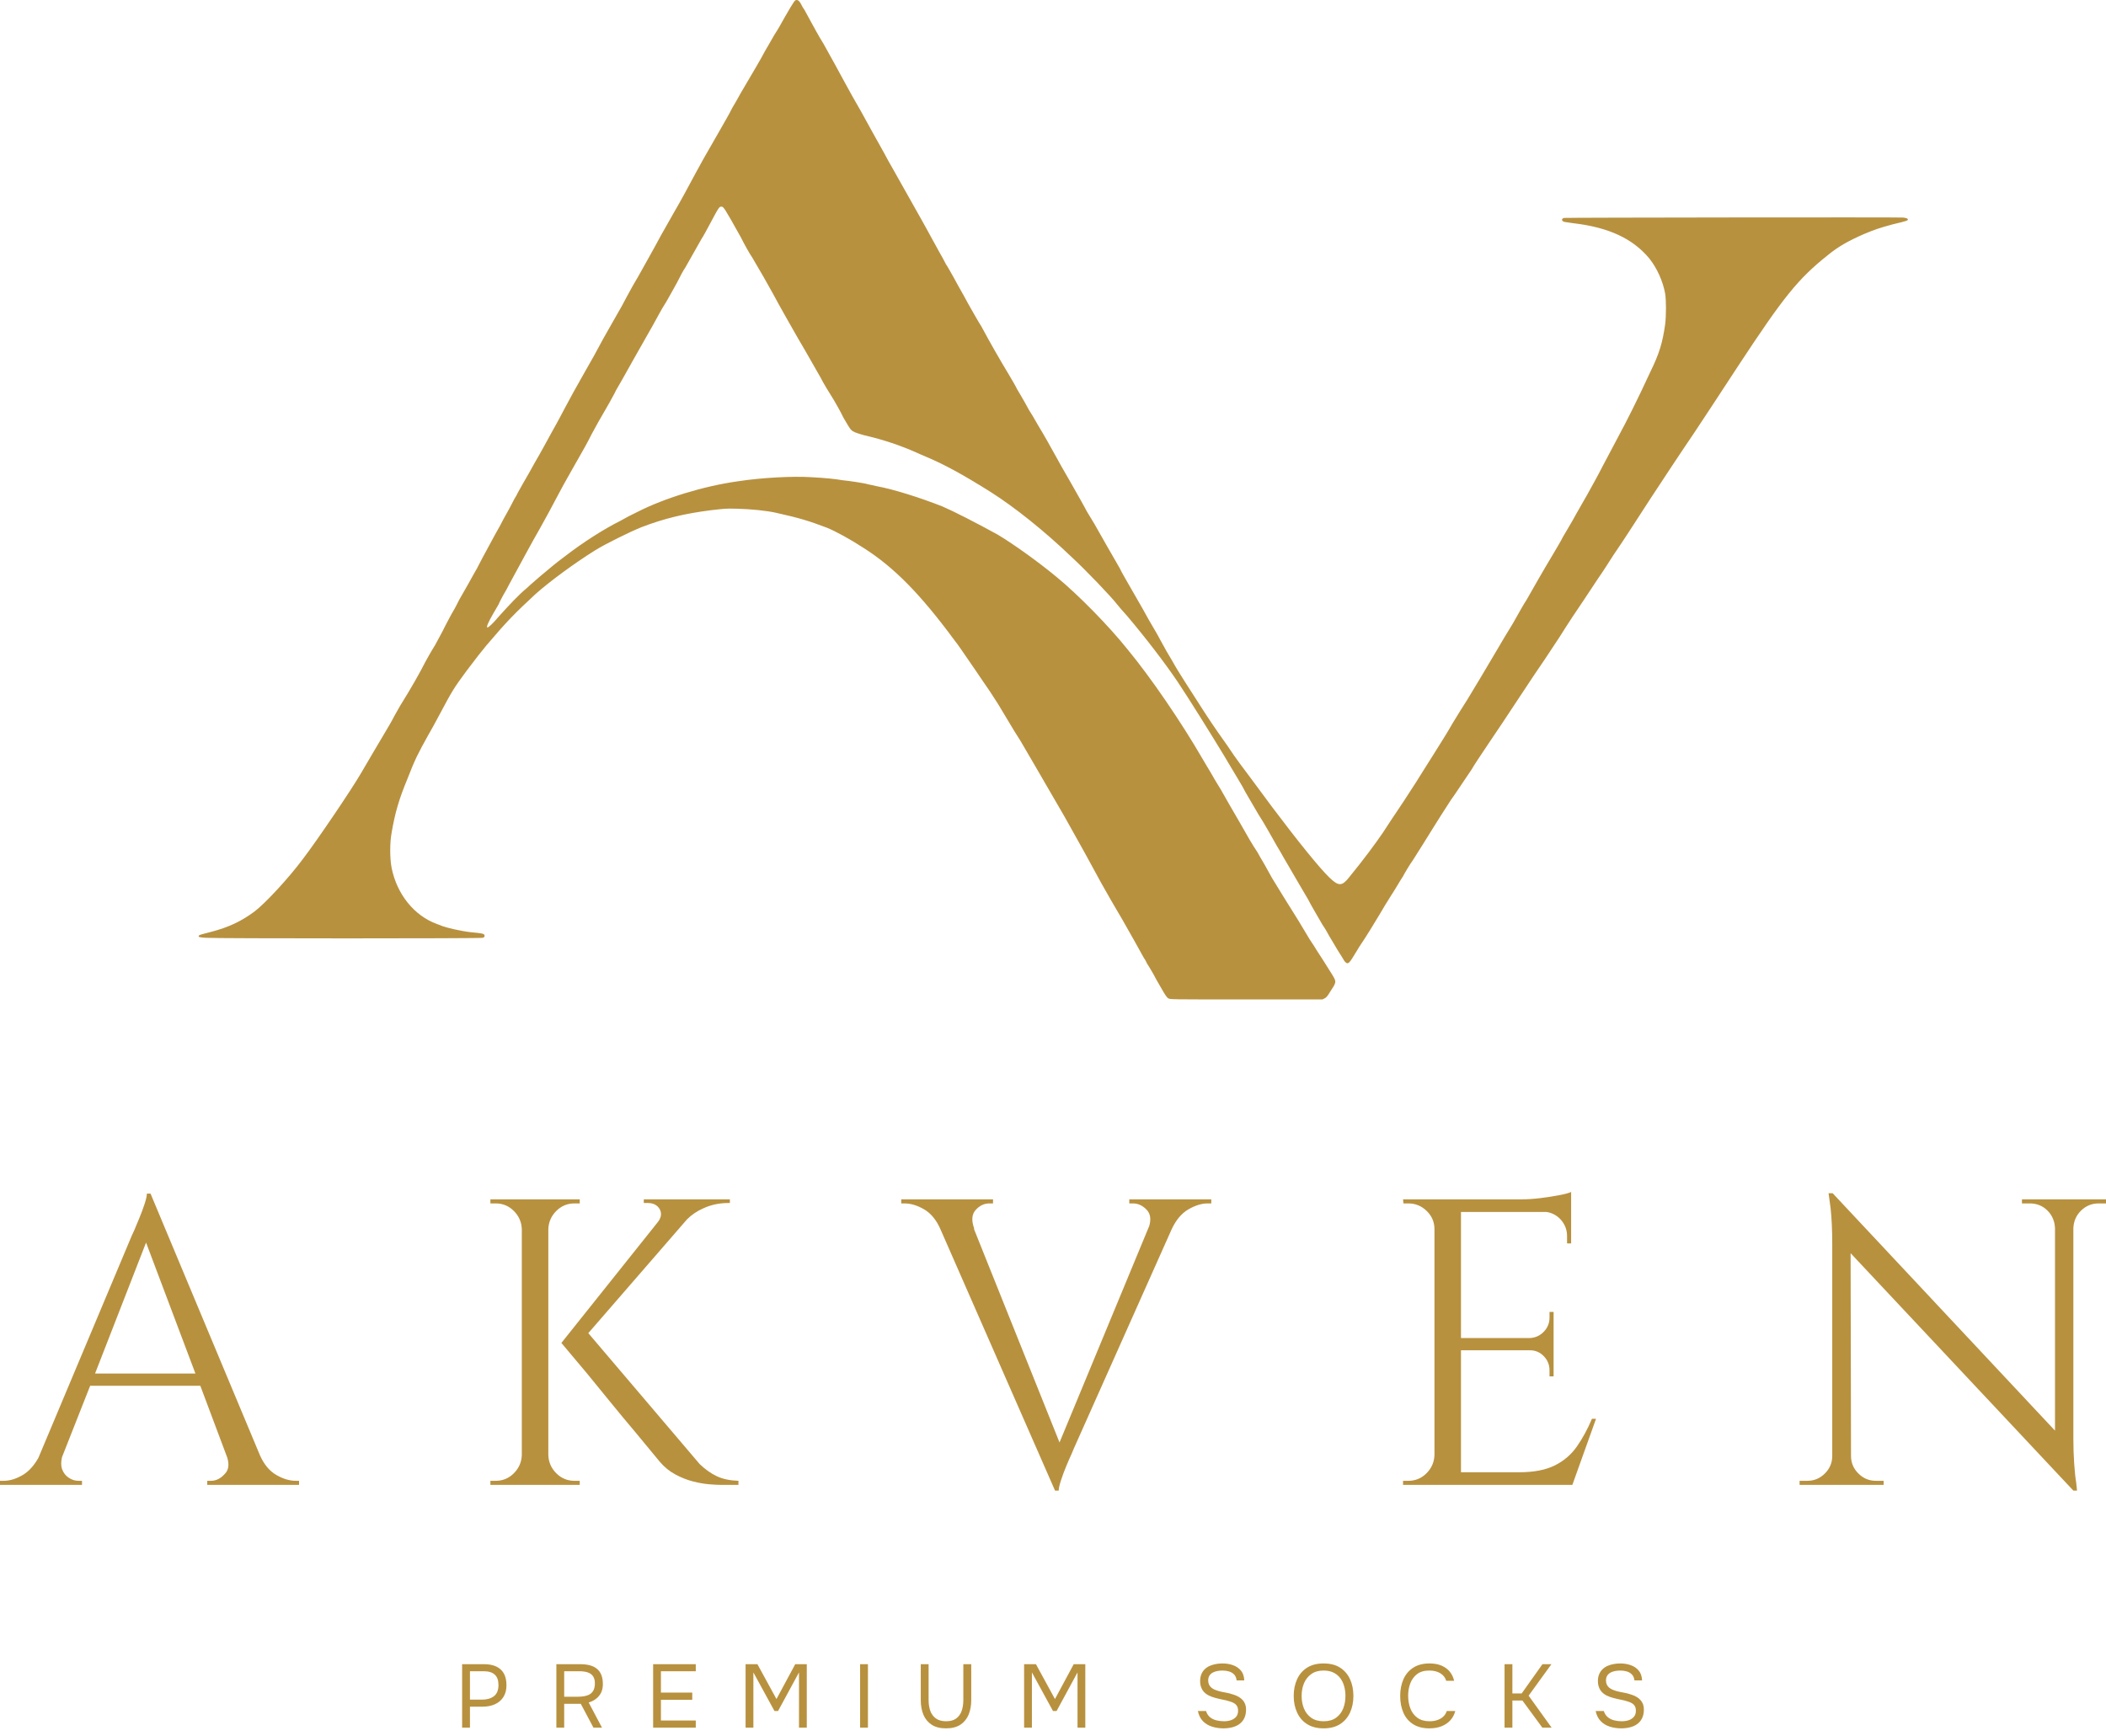
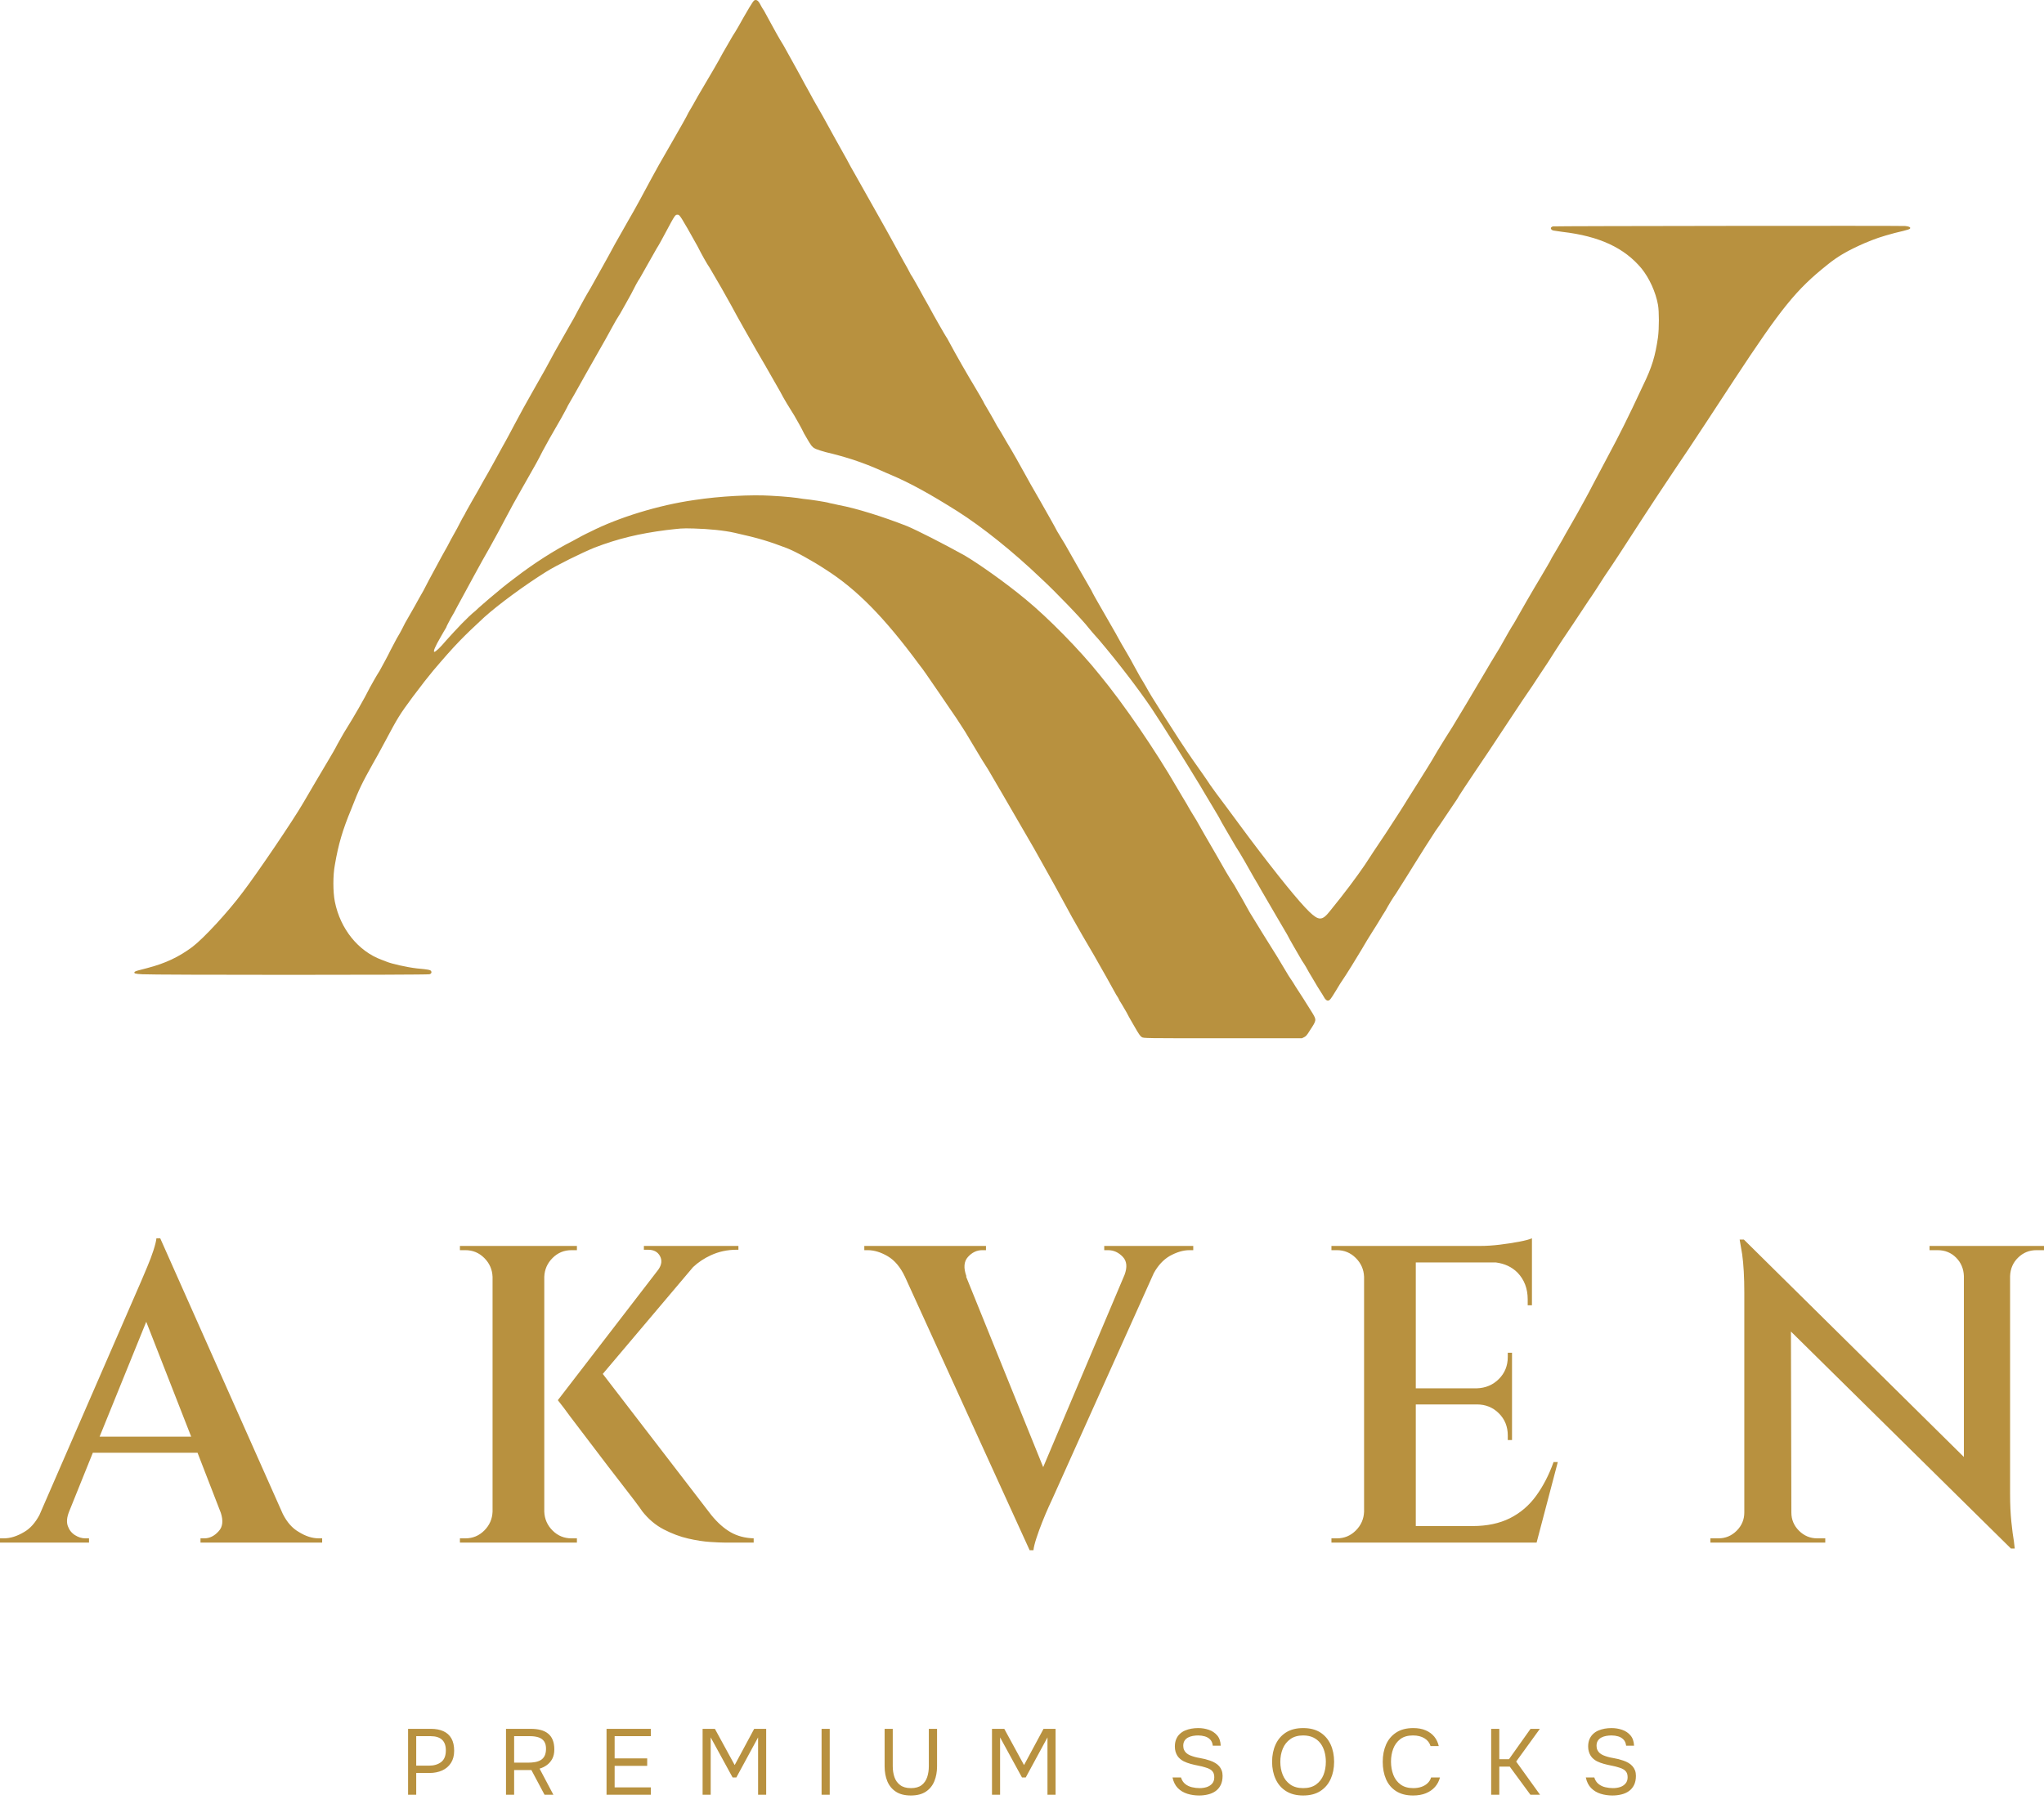
- <svg xmlns="http://www.w3.org/2000/svg" viewBox="0 0 516.2 425.5" role="img" aria-label="AKVEN">
-   <g transform="translate(48.56 0) scale(0.92105)">
+ <svg xmlns="http://www.w3.org/2000/svg" viewBox="0 0 482.2 425.5" role="img" aria-label="AKVEN">
+   <g transform="translate(31.56 0) scale(0.92105)">
    <path fill="#B8913F" fill-rule="evenodd" d="M258.2 265.7C257.8 265.5 257.4 264.9 256.2 262.8C255.8 262.1 254.9 260.6 254.3 259.4C253.6 258.2 252.8 256.8 252.5 256.4C252.3 255.9 251.9 255.2 251.6 254.8C251.3 254.3 250.2 252.3 249.1 250.3C246.3 245.3 245.7 244.3 243 239.7C240.5 235.3 239.9 234.3 238.2 231.1C234.9 225 233.2 222.1 230.6 217.4C222.8 204 221.3 201.3 218.8 197.1C218 195.9 216.6 193.6 215.6 191.9C214.6 190.2 213.4 188.2 212.9 187.4C212.4 186.6 211.4 185.1 210.7 184C209.9 182.9 208 180 206.4 177.7C202.6 172.2 202.6 172.1 201.2 170.3C192.2 158.1 185.2 151 177.2 145.9C173.7 143.6 169.5 141.3 167.2 140.4C162.7 138.7 160.2 137.9 153.9 136.5C151.3 135.9 147.2 135.5 143.5 135.4C140.1 135.3 140.1 135.4 136.4 135.8C129.4 136.7 124 138 118 140.3C114.8 141.6 108.3 144.8 105.6 146.5C100 150 93.5 154.8 89.8 158.1C84.3 163.2 82.3 165.2 76.7 171.8C75.3 173.5 74.1 175 71.4 178.6C68 183.2 67.6 183.9 64.4 189.9C63.3 192 61.8 194.7 61.1 195.9C58.6 200.4 57.7 202.1 55.7 207.3C53.5 212.6 52.4 216.3 51.5 221.6C51 224.2 51 228.5 51.5 231C52.9 238 57.5 243.7 63.5 245.9C64 246.1 64.6 246.3 64.8 246.4C66 246.9 69.9 247.8 72.5 248.1C75.8 248.4 75.8 248.5 76.1 248.7C76.4 249.1 76.2 249.5 75.7 249.6C75.1 249.8 4.9 249.8 2.2 249.6C0.3 249.5 0 249.4 0.2 249C0.4 248.8 1.1 248.6 3.5 248C8.1 246.8 11.5 245.2 15 242.6C17.9 240.4 24.1 233.7 27.9 228.6C31.5 223.9 40.8 210.2 43.4 205.7C45 203 48 197.8 50 194.5C50.6 193.5 51.6 191.8 52.2 190.6C52.9 189.4 53.8 187.7 54.4 186.8C56.4 183.6 59 179.1 60.5 176.1C61 175.2 62.1 173.2 63 171.8C63.8 170.3 65.1 168 65.7 166.7C66.4 165.4 67.3 163.6 67.8 162.8C68.3 162 69 160.6 69.5 159.6C70 158.7 71.1 156.8 71.9 155.4C72.7 154 73.7 152.1 74.2 151.3C74.9 149.9 75.8 148.2 78.9 142.5C79.3 141.7 80 140.6 80.3 140C80.6 139.4 81.7 137.3 82.8 135.4C83.8 133.4 84.7 131.8 84.8 131.7C84.8 131.6 85.6 130.2 86.5 128.6C87.5 126.9 88.8 124.6 89.5 123.3C90.2 122.1 91.4 120 92.1 118.7C94.1 115 95.2 113.1 95.3 112.9C95.3 112.9 96.4 110.9 97.6 108.6C98.8 106.3 100.8 102.7 102 100.6C103.2 98.5 104.7 95.8 105.4 94.6C107.1 91.4 108.2 89.4 111.7 83.3C112.3 82.3 113.3 80.5 113.9 79.3C114.6 78 115.9 75.6 117 73.8C119.6 69.1 120.9 66.9 123.2 62.6C124.3 60.6 125.9 57.9 126.6 56.6C128.2 53.9 130.9 48.9 132.6 45.7C134 43.1 134.4 42.4 138.2 35.8C139.8 33 141.6 29.9 142.1 28.8C142.7 27.8 143.8 25.9 144.5 24.6C148.1 18.5 149.7 15.8 150.8 13.7C151.5 12.5 152.7 10.4 153.4 9.2C154.2 8 155.4 5.9 156.1 4.6C158.7 0.1 158.8 0 159.3 0C159.7 0 160 0.3 160.4 1C160.5 1.2 160.9 2 161.4 2.7C161.8 3.4 162.6 4.9 163.2 6C163.8 7.1 165.2 9.7 166.4 11.6C168.5 15.4 170.7 19.3 171.9 21.6C172.3 22.3 173.3 24.1 174.1 25.6C174.9 27 176 28.9 176.5 29.8C177.6 31.8 181 38 182.6 40.8C183.3 42.1 184.2 43.8 184.7 44.6C186.2 47.2 187.7 50 190.5 54.9C192.4 58.3 193.1 59.5 193.8 60.8C194.6 62.3 196.1 65 197.2 67C197.8 68 198.6 69.5 199 70.3C199.5 71 200.4 72.7 201.1 73.9C201.8 75.2 202.9 77.2 203.6 78.4C204.3 79.7 205.4 81.7 206.1 82.9C206.8 84.1 207.8 85.9 208.4 86.8C210.8 91.3 213.7 96.3 215.4 99.1C216.4 100.8 217.6 102.8 217.9 103.5C218.3 104.2 219.1 105.5 219.6 106.4C220.1 107.3 220.8 108.5 221.1 109.1C221.5 109.7 222.6 111.5 223.6 113.3C225.3 116.1 226.8 118.8 228.4 121.7C228.7 122.3 230.4 125.3 232.2 128.4C233.9 131.4 235.9 134.9 236.5 136.1C237.2 137.2 238.1 138.8 238.5 139.4C239.4 141 244 149.1 245.3 151.3C245.7 152.2 246.6 153.7 247.1 154.6C247.6 155.5 248.8 157.6 249.8 159.3C250.8 161 252.2 163.5 252.9 164.8C254.4 167.4 255.1 168.5 256.1 170.4C256.5 171.1 257.2 172.4 257.7 173.3C258.2 174.1 258.9 175.3 259.3 176C260 177.3 261.4 179.6 262.7 181.6C266.7 187.9 269.3 191.9 271.4 194.9C273.1 197.3 274.8 199.7 275.7 201.1C276.1 201.7 278 204.3 279.9 206.8C281.8 209.4 284.5 213 285.9 214.9C292.9 224.2 298.5 231.1 301.1 233.6C303.5 235.9 304.4 235.9 306.3 233.5C310.3 228.6 313.1 224.8 315.3 221.6C316 220.5 318.5 216.7 320.8 213.3C323.1 209.8 325.6 205.9 326.3 204.7C327.1 203.5 328.1 201.8 328.7 200.9C330.8 197.5 331.9 195.9 333.9 192.4C335.1 190.4 336.8 187.7 337.7 186.3C339.1 184 342.9 177.7 346 172.4C346.5 171.5 348.3 168.5 349.9 165.9C351.4 163.2 353 160.4 353.5 159.7C354.9 157.2 358.4 151.1 360.4 147.8C361.5 145.9 362.8 143.8 363.2 142.9C363.7 142.1 364.9 140 365.9 138.3C366.8 136.6 368.6 133.6 369.7 131.6C370.8 129.6 372.6 126.4 373.6 124.4C375.4 121 375.7 120.4 378.1 115.9C380.1 112.2 382.8 106.9 386.5 98.9C388.9 94 389.7 91.2 390.4 86.4C390.7 84.1 390.7 79.8 390.4 78.1C389.8 74.8 388.2 71.3 386.2 68.8C381.8 63.5 375.4 60.5 365.9 59.4C364.7 59.2 363.6 59.1 363.4 59C362.8 58.7 362.8 58.2 363.5 58C363.9 57.9 452.2 57.8 453.7 57.9C454.7 58 455 58.2 455 58.4C455 58.7 454.8 58.8 451 59.7C447.3 60.7 446.2 61.1 443.3 62.3C439.2 64.1 436.5 65.6 433.7 67.9C425.8 74.2 422 78.9 409.9 97.3C405.6 103.9 400 112.4 398.2 115.1C397.8 115.7 396.6 117.5 395.5 119.1C394.4 120.7 393 122.9 392.3 123.9C390.6 126.4 382.7 138.5 380.6 141.8C379.7 143.2 377.9 145.9 376.6 147.8C375.4 149.7 373.6 152.5 372.6 153.9C369.5 158.6 367.3 161.9 365.8 164.1C365 165.3 363.4 167.8 362.2 169.7C361 171.5 359.2 174.2 358.3 175.6C357.3 177 354.3 181.5 351.6 185.6C348.9 189.7 345.2 195.3 343.4 197.9C341.6 200.6 339.5 203.7 338.9 204.8C338.2 205.8 336.9 207.8 336 209.1C335.1 210.5 333.9 212.2 333.4 212.9C332 215 329.5 219 328 221.4C326.7 223.5 325.9 224.8 323.3 228.9C322.5 230 321.3 232 320.6 233.3C319.8 234.5 318.5 236.8 317.5 238.3C316.6 239.7 315.2 242 314.4 243.4C312.7 246.2 311.1 248.9 309 252C308.3 253.2 307.4 254.6 307.1 255.1C306.4 256.2 306.1 256.5 305.6 256.3C305.4 256.2 305.1 255.9 305 255.7C304.9 255.5 304.1 254.2 303.2 252.8C302.4 251.4 301.4 249.8 301 249.1C300.7 248.5 299.9 247.1 299.2 246.1C297.7 243.5 296.1 240.8 295.4 239.4C294.3 237.6 291.1 232 288.8 228.1C288.3 227.2 287.5 225.8 287 225C285.6 222.5 283.4 218.6 282.2 216.8C280.2 213.3 278.8 211.1 277.9 209.3C276.8 207.4 275.8 205.8 274.8 204.1C274.4 203.4 273.7 202.3 273.2 201.4C269.5 195.3 263.9 186.3 260.7 181.5C257.4 176.6 252.2 169.8 247.2 163.9C246.1 162.7 245 161.4 244.6 160.9C243.1 158.9 236 151.5 232.4 148.2C225.2 141.3 217.3 135 211 131C204 126.6 199 123.8 193.8 121.6C193 121.3 192 120.8 191.5 120.6C186.8 118.5 182.6 117.1 177.1 115.8C175 115.2 174.2 114.9 173.8 114.4C173.5 114.2 172.6 112.7 171.7 111.1C170.9 109.4 169.7 107.4 169.2 106.5C168 104.6 166.4 102 165.6 100.4C162.3 94.6 160.4 91.3 159.5 89.8C157.8 86.8 154.8 81.6 153 78.2C151.3 75.1 149.8 72.5 147.5 68.6C146.8 67.6 145.4 65.1 144.4 63.1C140 55.2 139.8 55 139.3 55C138.7 55 138.7 54.9 136.2 59.6C135.5 60.9 134.5 62.8 133.9 63.7C132 67.1 130.2 70.2 129.6 71.3C129.2 71.8 128.2 73.7 127.4 75.3C126.5 77 125.2 79.2 124.6 80.3C123.9 81.4 123 82.9 122.6 83.7C121.7 85.4 121.3 86.1 115.9 95.6C113.5 99.9 111.7 103.1 111.2 103.9C111 104.4 110.2 105.8 109.5 107.1C106.6 112.1 106 113.2 104.7 115.6C103.5 118 102.7 119.4 100.7 122.9C100.2 123.7 98.7 126.5 97.2 129.1C95.8 131.8 94 135 93.3 136.4C92.6 137.7 91.6 139.5 91.1 140.4C90.3 141.8 88.2 145.5 87.2 147.4C86.7 148.3 84.1 153.1 82.8 155.5C82.4 156.3 81.7 157.6 81.2 158.4C80.8 159.2 80.2 160.2 80 160.8C79.7 161.3 79.1 162.3 78.6 163.2C77.2 165.6 76.6 167 77 167C77.3 167 78.5 165.9 80 164.1C82.7 161.1 85.5 158.1 87.5 156.5C88.4 155.6 90 154.3 91 153.4C94.1 150.8 94.9 150.1 97.7 148C102.5 144.3 108 140.8 112.4 138.6C113.6 137.9 115.7 136.8 117 136.2C124.1 132.6 134.4 129.4 143.6 128.1C150.1 127.1 158.3 126.7 163.1 127C167 127.2 169.7 127.5 171.4 127.8C172.3 127.9 174.1 128.1 175.2 128.3C176.4 128.5 177.7 128.7 178.3 128.9C178.8 129 179.8 129.2 180.6 129.4C185 130.2 192 132.4 198.1 134.8C200.9 136 207.2 139.2 212.8 142.3C216.5 144.5 223.2 149.2 228.5 153.6C234.1 158.2 242.3 166.5 247.4 172.9C253.6 180.4 261.7 192.3 267.2 201.8C267.8 202.8 268.9 204.7 269.7 206C270.4 207.3 271.6 209.2 272.2 210.2C272.8 211.2 273.7 212.9 274.3 213.9C274.9 214.9 276.2 217.2 277.2 218.9C279 222.1 280.6 224.9 281.9 226.8C282.2 227.4 283.1 228.9 283.8 230.1C284.5 231.4 285.4 233 285.8 233.7C287 235.7 290.9 242 292.8 245C293.7 246.5 295.1 248.8 295.8 250C296.6 251.2 297.4 252.4 297.6 252.8C298.2 253.7 300.9 257.9 301.8 259.4C303 261.4 303 261.3 301.1 264.2C300.5 265.2 300.2 265.5 299.8 265.7L299.2 266L278.9 266C258.8 266 258.6 266 258.2 265.7Z" />
  </g>
-   <path transform="translate(1 364)" fill="#B8913F" d="M35-71.40L35.90-71.40L62.70-7.30Q64.20-3.90 66.70-2.45Q69.20-1 71.50-1L72.30-1L72.30 0L49.80 0L49.80-1L50.70-1Q52.60-1 54.10-2.70Q55.50-4.10 54.70-6.70L48.10-24.30L21.10-24.30L14.20-6.80Q13.80-5.10 14.20-3.90Q14.70-2.50 15.85-1.75Q17-1 18.20-1L19.10-1L19.10 0L-1 0L-1-1L-0.10-1Q2.20-1 4.70-2.50Q6.80-3.80 8.40-6.60L31.30-61.10L31.90-62.40Q32.40-63.60 33.15-65.40Q33.90-67.20 34.45-68.90Q35-70.60 35-71.40M34.80-59.40L22.30-27.30L46.90-27.30L34.80-59.40M156.80-70L177.90-70L177.90-69.10L177.50-69.10Q174.20-69.10 171.40-67.80Q169.10-66.80 167.40-65.10L143.20-37.20L170.50-5.10Q172.60-3.10 174.75-2.10Q176.90-1.10 180-1L180 0L175.70 0Q174.70 0 172.85-0.15Q171-0.30 168.85-0.85Q166.70-1.40 164.55-2.55Q162.40-3.70 160.70-5.70L154.50-13.20Q151.70-16.50 148.65-20.25Q145.60-24 142.90-27.30L136.60-34.80L160.30-64.50Q161.50-66.10 160.70-67.60Q159.80-69.10 157.80-69.10L156.80-69.10L156.80-70M126.90-7.30L126.90-62.70Q126.80-65.30 124.95-67.15Q123.10-69 120.50-69L119.20-69L119.20-70L141.10-70L141.10-69L139.80-69Q137.20-69 135.35-67.15Q133.50-65.30 133.40-62.70L133.40-7.30Q133.50-4.70 135.35-2.85Q137.20-1 139.80-1L141.10-1L141.10 0L119.20 0L119.20-1L120.50-1Q123.10-1 124.95-2.85Q126.80-4.70 126.90-7.30M258.50 1.40L257.60 1.40L229.50-62.70Q228-66.10 225.50-67.55Q223-69 220.70-69L219.90-69L219.90-70L242.40-70L242.40-69L241.50-69Q239.60-69 238.15-67.40Q236.70-65.80 237.80-62.80L237.70-62.80L258.70-10.40L280.70-63.50Q281.40-66 280.10-67.40Q278.60-69 276.70-69L275.80-69L275.80-70L295.90-70L295.90-69L295-69Q292.80-69 290.30-67.55Q287.80-66.10 286.20-62.70L262.20-8.90L261.70-7.70Q261.10-6.40 260.35-4.60Q259.60-2.80 259.05-1.10Q258.50 0.60 258.50 1.40M389.20-16.20L390.20-16.20L384.40 0L342.90 0L342.90-1L344.20-1Q346.80-1 348.65-2.85Q350.50-4.70 350.60-7.30L350.60-62.70Q350.60-65.30 348.70-67.15Q346.80-69 344.20-69L343-69L342.90-70L371.90-70Q374.10-70 376.55-70.30Q379-70.60 381.10-71Q383.20-71.40 384.10-71.80L384.10-59.20L383.10-59.20L383.10-61Q383.10-63.40 381.40-65.20Q380-66.60 378.10-66.90L357.10-66.90L357.10-36L374-36Q376-36.10 377.40-37.55Q378.80-39 378.80-41L378.80-42.40L379.80-42.40L379.80-26.60L378.80-26.60L378.80-28.10Q378.80-30.10 377.40-31.55Q376-33 374-33L357.10-33L357.10-3.10L371.40-3.10Q376.70-3.10 380.05-4.75Q383.40-6.40 385.50-9.40Q387.60-12.40 389.20-16.20M447.20-71.50L448.20-71.50L502.70-13.30L502.70-62.90Q502.60-65.50 500.85-67.25Q499.10-69 496.50-69L494.60-69L494.60-70L515.20-70L515.20-69L513.40-69Q510.90-69 509.10-67.25Q507.30-65.50 507.20-62.90L507.20-11.40Q507.20-8.20 507.40-5.25Q507.60-2.30 507.90-0.50L508.10 1.40L507.20 1.40L452.60-56.80L452.70-7.10Q452.70-4.60 454.50-2.80Q456.30-1 458.80-1L460.70-1L460.70 0L440.10 0L440.10-1L442-1Q444.50-1 446.30-2.80Q448.10-4.60 448.10-7.10L448.10-59Q448.10-64.10 447.70-67.80" />
-   <path transform="translate(111.36 423.5)" fill="#B8913F" d="M3.83 0L1.91 0L1.91-15.55L7.30-15.55Q9.02-15.55 10.25-14.99Q11.48-14.43 12.13-13.29Q12.78-12.14 12.78-10.38Q12.78-8.67 12.02-7.49Q11.26-6.31 9.94-5.72Q8.62-5.13 6.91-5.13L3.83-5.13L3.83 0M3.83-13.82L3.83-6.86L6.82-6.86Q8.60-6.86 9.71-7.71Q10.82-8.56 10.82-10.47Q10.82-12.14 9.92-12.98Q9.02-13.82 7.22-13.82L3.83-13.82M26.93 0L25.01 0L25.01-15.55L30.84-15.55Q32.14-15.55 33.16-15.29Q34.19-15.03 34.91-14.45Q35.64-13.88 36.02-12.95Q36.41-12.01 36.41-10.69Q36.41-9.39 35.93-8.48Q35.44-7.57 34.65-7Q33.86-6.42 32.93-6.16L36.19 0L34.10 0L31-5.83L26.93-5.83L26.93 0M26.93-13.82L26.93-7.57L30.23-7.57Q31.09-7.57 31.84-7.70Q32.60-7.83 33.19-8.17Q33.77-8.51 34.10-9.14Q34.43-9.77 34.45-10.76Q34.47-11.88 34.03-12.55Q33.59-13.22 32.74-13.52Q31.88-13.82 30.65-13.82L26.93-13.82M59.18 0L48.73 0L48.73-15.55L59.18-15.55L59.18-13.82L50.64-13.82L50.64-8.58L58.32-8.58L58.32-6.82L50.64-6.82L50.64-1.74L59.18-1.74L59.18 0M73.30 0L71.39 0L71.39-15.55L74.29-15.55L78.96-7L83.56-15.55L86.39-15.55L86.39 0L84.48 0L84.48-13.53L79.35-4.07L78.47-4.07L73.30-13.53L73.30 0M101.38 0L99.46 0L99.46-15.55L101.38-15.55L101.38 0M120.52 0.18Q118.34 0.18 116.97-0.73Q115.61-1.63 114.97-3.18Q114.33-4.73 114.33-6.71L114.33-15.55L116.25-15.55L116.25-6.73Q116.25-5.32 116.65-4.15Q117.06-2.97 118.01-2.27Q118.95-1.56 120.54-1.56Q122.14-1.56 123.06-2.27Q123.97-2.97 124.37-4.15Q124.76-5.32 124.76-6.73L124.76-15.55L126.70-15.55L126.70-6.71Q126.70-4.75 126.06-3.19Q125.42-1.63 124.06-0.73Q122.69 0.18 120.52 0.18M141.57 0L139.66 0L139.66-15.55L142.56-15.55L147.22-7L151.82-15.55L154.66-15.55L154.66 0L152.75 0L152.75-13.53L147.62-4.07L146.74-4.07L141.57-13.53L141.57 0M188.52 0.18Q187.04 0.18 185.74-0.23Q184.43-0.64 183.50-1.57Q182.58-2.51 182.25-4.07L184.25-4.07Q184.56-3.08 185.25-2.53Q185.94-1.98 186.85-1.77Q187.75-1.56 188.65-1.56Q189.55-1.56 190.33-1.81Q191.11-2.07 191.61-2.64Q192.10-3.21 192.10-4.11Q192.10-4.82 191.85-5.26Q191.60-5.70 191.15-5.97Q190.70-6.25 190.08-6.42Q189.27-6.69 188.34-6.86Q187.42-7.04 186.53-7.28Q185.64-7.52 184.87-7.90Q184.45-8.12 184.06-8.44Q183.68-8.76 183.40-9.18Q183.13-9.61 182.96-10.16Q182.80-10.71 182.80-11.37Q182.80-12.36 183.11-13.09Q183.41-13.82 183.94-14.32Q184.47-14.83 185.17-15.14Q185.88-15.44 186.68-15.59Q187.48-15.73 188.30-15.73Q189.64-15.73 190.82-15.32Q191.99-14.92 192.78-14.01Q193.56-13.11 193.62-11.57L191.75-11.57Q191.64-12.50 191.14-13.02Q190.63-13.55 189.88-13.77Q189.13-13.99 188.30-13.99Q187.68-13.99 187.06-13.88Q186.43-13.77 185.91-13.50Q185.39-13.22 185.09-12.75Q184.78-12.28 184.78-11.55Q184.78-10.98 184.99-10.54Q185.20-10.10 185.56-9.80Q185.92-9.50 186.36-9.31Q187.42-8.87 188.71-8.66Q189.99-8.45 191.11-8.05Q191.77-7.83 192.32-7.50Q192.87-7.17 193.26-6.73Q193.64-6.29 193.85-5.73Q194.06-5.17 194.06-4.47Q194.06-3.19 193.62-2.30Q193.18-1.41 192.41-0.86Q191.64-0.31 190.64-0.07Q189.64 0.18 188.52 0.18M213.07 0.18Q210.65 0.18 209.02-0.86Q207.39-1.89 206.57-3.70Q205.74-5.50 205.74-7.77Q205.74-10.05 206.57-11.86Q207.39-13.66 209.02-14.70Q210.65-15.73 213.07-15.73Q215.49-15.73 217.11-14.70Q218.72-13.66 219.55-11.86Q220.37-10.05 220.37-7.77Q220.37-5.50 219.55-3.70Q218.72-1.89 217.11-0.86Q215.49 0.18 213.07 0.18M213.07-1.56Q214.92-1.56 216.11-2.41Q217.29-3.26 217.86-4.66Q218.42-6.07 218.42-7.77Q218.42-9.04 218.10-10.17Q217.78-11.31 217.12-12.17Q216.46-13.02 215.45-13.51Q214.43-13.99 213.07-13.99Q211.24-13.99 210.05-13.13Q208.85-12.28 208.26-10.87Q207.68-9.46 207.68-7.77Q207.68-6.09 208.25-4.69Q208.82-3.28 210.02-2.42Q211.22-1.56 213.07-1.56M238.99 0.18Q236.59 0.18 234.99-0.85Q233.40-1.87 232.62-3.66Q231.84-5.46 231.84-7.77Q231.84-10.05 232.63-11.85Q233.42-13.64 235.02-14.68Q236.61-15.73 239.03-15.73Q240.75-15.73 241.99-15.19Q243.23-14.65 244-13.71Q244.77-12.76 245.06-11.48L243.12-11.48Q242.79-12.63 241.70-13.31Q240.61-13.99 238.96-13.99Q237.12-13.99 235.98-13.12Q234.85-12.25 234.32-10.86Q233.79-9.46 233.79-7.83Q233.79-6.12 234.34-4.69Q234.89-3.26 236.06-2.41Q237.23-1.56 239.03-1.56Q240.13-1.56 241-1.87Q241.87-2.18 242.45-2.75Q243.03-3.32 243.25-4.07L245.34-4.07Q245.01-2.79 244.17-1.84Q243.32-0.88 242.02-0.35Q240.72 0.18 238.99 0.18M259.34 0L257.42 0L257.42-15.55L259.34-15.55L259.34-8.38L261.62-8.38L266.71-15.55L268.91-15.55L263.32-7.83L268.95 0L266.68 0L261.80-6.64L259.34-6.64L259.34 0M286.02 0.18Q284.55 0.18 283.24-0.23Q281.93-0.64 281.01-1.57Q280.08-2.51 279.75-4.07L281.75-4.07Q282.06-3.08 282.76-2.53Q283.45-1.98 284.35-1.77Q285.25-1.56 286.15-1.56Q287.06-1.56 287.84-1.81Q288.62-2.07 289.11-2.64Q289.61-3.21 289.61-4.11Q289.61-4.82 289.36-5.26Q289.10-5.70 288.65-5.97Q288.20-6.25 287.58-6.42Q286.77-6.69 285.85-6.86Q284.92-7.04 284.03-7.28Q283.14-7.52 282.37-7.90Q281.95-8.12 281.57-8.44Q281.18-8.76 280.91-9.18Q280.63-9.61 280.47-10.16Q280.30-10.71 280.30-11.37Q280.30-12.36 280.61-13.09Q280.92-13.82 281.45-14.32Q281.97-14.83 282.68-15.14Q283.38-15.44 284.19-15.59Q284.99-15.73 285.80-15.73Q287.14-15.73 288.32-15.32Q289.50-14.92 290.28-14.01Q291.06-13.11 291.13-11.57L289.26-11.57Q289.15-12.50 288.64-13.02Q288.13-13.55 287.39-13.77Q286.64-13.99 285.80-13.99Q285.19-13.99 284.56-13.88Q283.93-13.77 283.42-13.50Q282.90-13.22 282.59-12.75Q282.28-12.28 282.28-11.55Q282.28-10.98 282.49-10.54Q282.70-10.10 283.06-9.80Q283.43-9.50 283.87-9.31Q284.92-8.87 286.21-8.66Q287.50-8.45 288.62-8.05Q289.28-7.83 289.83-7.50Q290.38-7.17 290.76-6.73Q291.15-6.29 291.36-5.73Q291.57-5.17 291.57-4.47Q291.57-3.19 291.13-2.30Q290.69-1.41 289.92-0.86Q289.15-0.31 288.15-0.07Q287.14 0.18 286.02 0.18" />
+   <path transform="translate(2.2 364)" fill="#B8913F" d="M34.70-71.80L35.60-71.80L64.50-6.80Q66-3.80 68.30-2.50Q70.70-1 73-1L73.80-1L73.80 0L45.10 0L45.10-1L46-1Q47.90-1 49.40-2.70Q50.80-4.20 49.90-7L44.40-21.20L19.70-21.20L14.10-7.30Q13.30-5.30 13.80-3.90Q14.30-2.50 15.50-1.75Q16.70-1 17.90-1L18.80-1L18.80 0L-2.20 0L-2.20-1L-1.30-1Q1-1 3.50-2.50Q5.60-3.70 7.10-6.50L30.20-59.60Q30.40-60 31.05-61.55Q31.70-63.10 32.55-65.10Q33.40-67.10 34-68.95Q34.60-70.80 34.70-71.80M42.90-25L32.30-52.10L21.30-25L42.90-25M114-7.30L114-62.70Q113.90-65.30 112.05-67.15Q110.20-69 107.60-69L106.30-69L106.30-70L133.90-70L133.90-69L132.60-69Q130-69 128.15-67.15Q126.30-65.30 126.20-62.70L126.20-7.30Q126.30-4.70 128.15-2.85Q130-1 132.60-1L133.90-1L133.90 0L106.30 0L106.30-1L107.60-1Q110.20-1 112.05-2.85Q113.90-4.70 114-7.30M149.70-70L172-70L172-69.10L171.60-69.10Q168.30-69.10 165.50-67.80Q163.10-66.70 161.30-65L140-39.80L165.60-6.50Q167.80-3.80 170.15-2.45Q172.50-1.10 175.60-1L175.60 0L168.70 0Q167.60 0 165.30-0.15Q163-0.30 160.15-0.95Q157.30-1.60 154.40-3.10Q151.50-4.60 149.30-7.40Q149-7.90 147.45-9.95Q145.90-12 143.60-14.95Q141.30-17.90 138.85-21.15Q136.40-24.40 134.25-27.20Q132.10-30 130.80-31.80L129.40-33.60L153.10-64.40Q154.30-66.10 153.50-67.60Q152.70-69.10 150.70-69.10L149.70-69.10L149.70-70M241.60 1.80L240.70 1.80L211.30-62.70Q209.70-66.10 207.25-67.55Q204.80-69 202.50-69L201.70-69L201.70-70L230.40-70L230.40-69L229.50-69Q227.60-69 226.15-67.40Q224.70-65.80 225.80-62.80L225.70-62.80L243.90-17.80L263.10-63.20Q264.10-65.90 262.70-67.40Q261.20-69 259.20-69L258.30-69L258.30-70L279.30-70L279.30-69L278.40-69Q276.20-69 273.70-67.60Q271.50-66.30 270-63.60L246.10-10.40Q245.90-10 245.20-8.45Q244.50-6.90 243.70-4.90Q242.90-2.90 242.30-1.05Q241.70 0.80 241.60 1.80M364.30-19L365.30-19L360.30 0L311.90 0L311.90-1L313.20-1Q315.80-1 317.65-2.85Q319.50-4.70 319.60-7.30L319.60-62.70Q319.50-65.30 317.65-67.15Q315.80-69 313.20-69L311.90-69L311.90-70L347-70Q349.20-70 351.65-70.30Q354.10-70.60 356.20-71Q358.30-71.40 359.20-71.80L359.20-56L358.20-56L358.20-57.40Q358.20-61.20 355.80-63.70Q353.80-65.70 350.70-66.10L331.80-66.10L331.80-36.40L346.20-36.40Q349.30-36.50 351.40-38.60Q353.50-40.70 353.50-43.80L353.50-44.80L354.50-44.80L354.50-24.20L353.50-24.20L353.50-25.30Q353.50-28.40 351.40-30.50Q349.30-32.60 346.20-32.60L331.80-32.60L331.80-3.90L345.20-3.90Q350.30-3.90 354-5.75Q357.70-7.60 360.20-11.05Q362.70-14.50 364.30-19M408.20-71.50L409.20-71.50L461.10-20.20L461.10-62.90Q461-65.50 459.25-67.25Q457.50-69 454.90-69L453-69L453-70L480-70L480-69L478.20-69Q475.70-69 473.90-67.25Q472.10-65.50 472-62.90L472-11.40Q472-7.80 472.30-4.90Q472.60-2 472.90-0.30L473.10 1.40L472.20 1.40L420.30-49.80L420.40-7.10Q420.40-4.60 422.20-2.80Q424-1 426.50-1L428.40-1L428.40 0L401.30 0L401.30-1L403.20-1Q405.70-1 407.50-2.80Q409.30-4.60 409.30-7.10L409.30-59Q409.30-64.40 408.80-68" />
+   <path transform="translate(94.36 423.5)" fill="#B8913F" d="M3.83 0L1.91 0L1.91-15.55L7.30-15.55Q9.02-15.55 10.25-14.99Q11.48-14.43 12.13-13.29Q12.78-12.14 12.78-10.38Q12.78-8.67 12.02-7.49Q11.26-6.31 9.94-5.72Q8.62-5.13 6.91-5.13L3.83-5.13L3.83 0M3.83-13.82L3.83-6.86L6.82-6.86Q8.60-6.86 9.71-7.71Q10.82-8.56 10.82-10.47Q10.82-12.14 9.92-12.98Q9.02-13.82 7.22-13.82L3.83-13.82M26.93 0L25.01 0L25.01-15.55L30.84-15.55Q32.14-15.55 33.16-15.29Q34.19-15.03 34.91-14.45Q35.64-13.88 36.02-12.95Q36.41-12.01 36.41-10.69Q36.41-9.39 35.93-8.48Q35.44-7.57 34.65-7Q33.86-6.42 32.93-6.16L36.19 0L34.10 0L31-5.83L26.93-5.83L26.93 0M26.93-13.82L26.93-7.57L30.23-7.57Q31.09-7.57 31.84-7.70Q32.60-7.83 33.19-8.17Q33.77-8.51 34.10-9.14Q34.43-9.77 34.45-10.76Q34.47-11.88 34.03-12.55Q33.59-13.22 32.74-13.52Q31.88-13.82 30.65-13.82L26.93-13.82M59.18 0L48.73 0L48.73-15.55L59.18-15.55L59.18-13.82L50.64-13.82L50.64-8.58L58.32-8.58L58.32-6.82L50.64-6.82L50.64-1.74L59.18-1.74L59.18 0M73.30 0L71.39 0L71.39-15.55L74.29-15.55L78.96-7L83.56-15.55L86.39-15.55L86.39 0L84.48 0L84.48-13.53L79.35-4.07L78.47-4.07L73.30-13.53L73.30 0M101.38 0L99.46 0L99.46-15.55L101.38-15.55L101.38 0M120.52 0.18Q118.34 0.18 116.97-0.73Q115.61-1.63 114.97-3.18Q114.33-4.73 114.33-6.71L114.33-15.55L116.25-15.55L116.25-6.73Q116.25-5.32 116.65-4.15Q117.06-2.97 118.01-2.27Q118.95-1.56 120.54-1.56Q122.14-1.56 123.06-2.27Q123.97-2.97 124.37-4.15Q124.76-5.32 124.76-6.73L124.76-15.55L126.70-15.55L126.70-6.71Q126.70-4.75 126.06-3.19Q125.42-1.63 124.06-0.73Q122.69 0.18 120.52 0.18M141.57 0L139.66 0L139.66-15.55L142.56-15.55L147.22-7L151.82-15.55L154.66-15.55L154.66 0L152.75 0L152.75-13.53L147.62-4.07L146.74-4.07L141.57-13.53L141.57 0M188.52 0.18Q187.04 0.18 185.74-0.23Q184.43-0.64 183.50-1.57Q182.58-2.51 182.25-4.07L184.25-4.07Q184.56-3.08 185.25-2.53Q185.94-1.98 186.85-1.77Q187.75-1.56 188.65-1.56Q189.55-1.56 190.33-1.81Q191.11-2.07 191.61-2.64Q192.10-3.21 192.10-4.11Q192.10-4.82 191.85-5.26Q191.60-5.70 191.15-5.97Q190.70-6.25 190.08-6.42Q189.27-6.69 188.34-6.86Q187.42-7.04 186.53-7.28Q185.64-7.52 184.87-7.90Q184.45-8.12 184.06-8.44Q183.68-8.76 183.40-9.18Q183.13-9.61 182.96-10.16Q182.80-10.71 182.80-11.37Q182.80-12.36 183.11-13.09Q183.41-13.82 183.94-14.32Q184.47-14.83 185.17-15.14Q185.88-15.44 186.68-15.59Q187.48-15.73 188.30-15.73Q189.64-15.73 190.82-15.32Q191.99-14.92 192.78-14.01Q193.56-13.11 193.62-11.57L191.75-11.57Q191.64-12.50 191.14-13.02Q190.63-13.55 189.88-13.77Q189.13-13.99 188.30-13.99Q187.68-13.99 187.06-13.88Q186.43-13.77 185.91-13.50Q185.39-13.22 185.09-12.75Q184.78-12.28 184.78-11.55Q184.78-10.98 184.99-10.54Q185.20-10.10 185.56-9.80Q185.92-9.50 186.36-9.31Q187.42-8.87 188.71-8.66Q189.99-8.45 191.11-8.05Q191.77-7.83 192.32-7.50Q192.87-7.17 193.26-6.73Q193.64-6.29 193.85-5.73Q194.06-5.17 194.06-4.47Q194.06-3.19 193.62-2.30Q193.18-1.41 192.41-0.86Q191.64-0.31 190.64-0.07Q189.64 0.18 188.52 0.18M213.07 0.18Q210.65 0.18 209.02-0.86Q207.39-1.89 206.57-3.70Q205.74-5.50 205.74-7.77Q205.74-10.05 206.57-11.86Q207.39-13.66 209.02-14.70Q210.65-15.73 213.07-15.73Q215.49-15.73 217.11-14.70Q218.72-13.66 219.55-11.86Q220.37-10.05 220.37-7.77Q220.37-5.50 219.55-3.70Q218.72-1.89 217.11-0.86Q215.49 0.18 213.07 0.18M213.07-1.56Q214.92-1.56 216.11-2.41Q217.29-3.26 217.86-4.66Q218.42-6.07 218.42-7.77Q218.42-9.04 218.10-10.17Q217.78-11.31 217.12-12.17Q216.46-13.02 215.45-13.51Q214.43-13.99 213.07-13.99Q211.24-13.99 210.05-13.13Q208.85-12.28 208.26-10.87Q207.68-9.46 207.68-7.77Q207.68-6.09 208.25-4.69Q208.82-3.28 210.02-2.42Q211.22-1.56 213.07-1.56M238.99 0.18Q236.59 0.18 234.99-0.85Q233.40-1.87 232.62-3.66Q231.84-5.46 231.84-7.77Q231.84-10.05 232.63-11.85Q233.42-13.64 235.02-14.68Q236.61-15.73 239.03-15.73Q240.75-15.73 241.99-15.19Q243.23-14.65 244-13.71Q244.77-12.76 245.06-11.48L243.12-11.48Q242.79-12.63 241.70-13.31Q240.61-13.99 238.96-13.99Q237.12-13.99 235.98-13.12Q234.85-12.25 234.32-10.86Q233.79-9.46 233.79-7.83Q233.79-6.12 234.34-4.69Q234.89-3.26 236.06-2.41Q237.23-1.56 239.03-1.56Q240.13-1.56 241-1.87Q241.87-2.18 242.45-2.75Q243.03-3.32 243.25-4.07L245.34-4.07Q245.01-2.79 244.17-1.84Q243.32-0.88 242.02-0.35Q240.72 0.18 238.99 0.18M259.34 0L257.42 0L257.42-15.55L259.34-15.55L259.34-8.38L261.62-8.38L266.71-15.55L268.91-15.55L263.32-7.83L268.95 0L266.68 0L261.80-6.64L259.34-6.64L259.34 0M286.02 0.18Q284.55 0.18 283.24-0.23Q281.93-0.64 281.01-1.57Q280.08-2.51 279.75-4.07L281.75-4.07Q282.06-3.08 282.76-2.53Q283.45-1.98 284.35-1.77Q285.25-1.56 286.15-1.56Q287.06-1.56 287.84-1.81Q288.62-2.07 289.11-2.64Q289.61-3.21 289.61-4.11Q289.61-4.82 289.36-5.26Q289.10-5.70 288.65-5.97Q288.20-6.25 287.58-6.42Q286.77-6.69 285.85-6.86Q284.92-7.04 284.03-7.28Q283.14-7.52 282.37-7.90Q281.95-8.12 281.57-8.44Q281.18-8.76 280.91-9.18Q280.63-9.61 280.47-10.16Q280.30-10.71 280.30-11.37Q280.30-12.36 280.61-13.09Q280.92-13.82 281.45-14.32Q281.97-14.83 282.68-15.14Q283.38-15.44 284.19-15.59Q284.99-15.73 285.80-15.73Q287.14-15.73 288.32-15.32Q289.50-14.92 290.28-14.01Q291.06-13.11 291.13-11.57L289.26-11.57Q289.15-12.50 288.64-13.02Q288.13-13.55 287.39-13.77Q286.64-13.99 285.80-13.99Q285.19-13.99 284.56-13.88Q283.93-13.77 283.42-13.50Q282.90-13.22 282.59-12.75Q282.28-12.28 282.28-11.55Q282.28-10.98 282.49-10.54Q282.70-10.10 283.06-9.80Q283.43-9.50 283.87-9.31Q284.92-8.87 286.21-8.66Q287.50-8.45 288.62-8.05Q289.28-7.83 289.83-7.50Q290.38-7.17 290.76-6.73Q291.15-6.29 291.36-5.73Q291.57-5.17 291.57-4.47Q291.57-3.19 291.13-2.30Q290.69-1.41 289.92-0.86Q289.15-0.31 288.15-0.07Q287.14 0.18 286.02 0.18" />
</svg>
